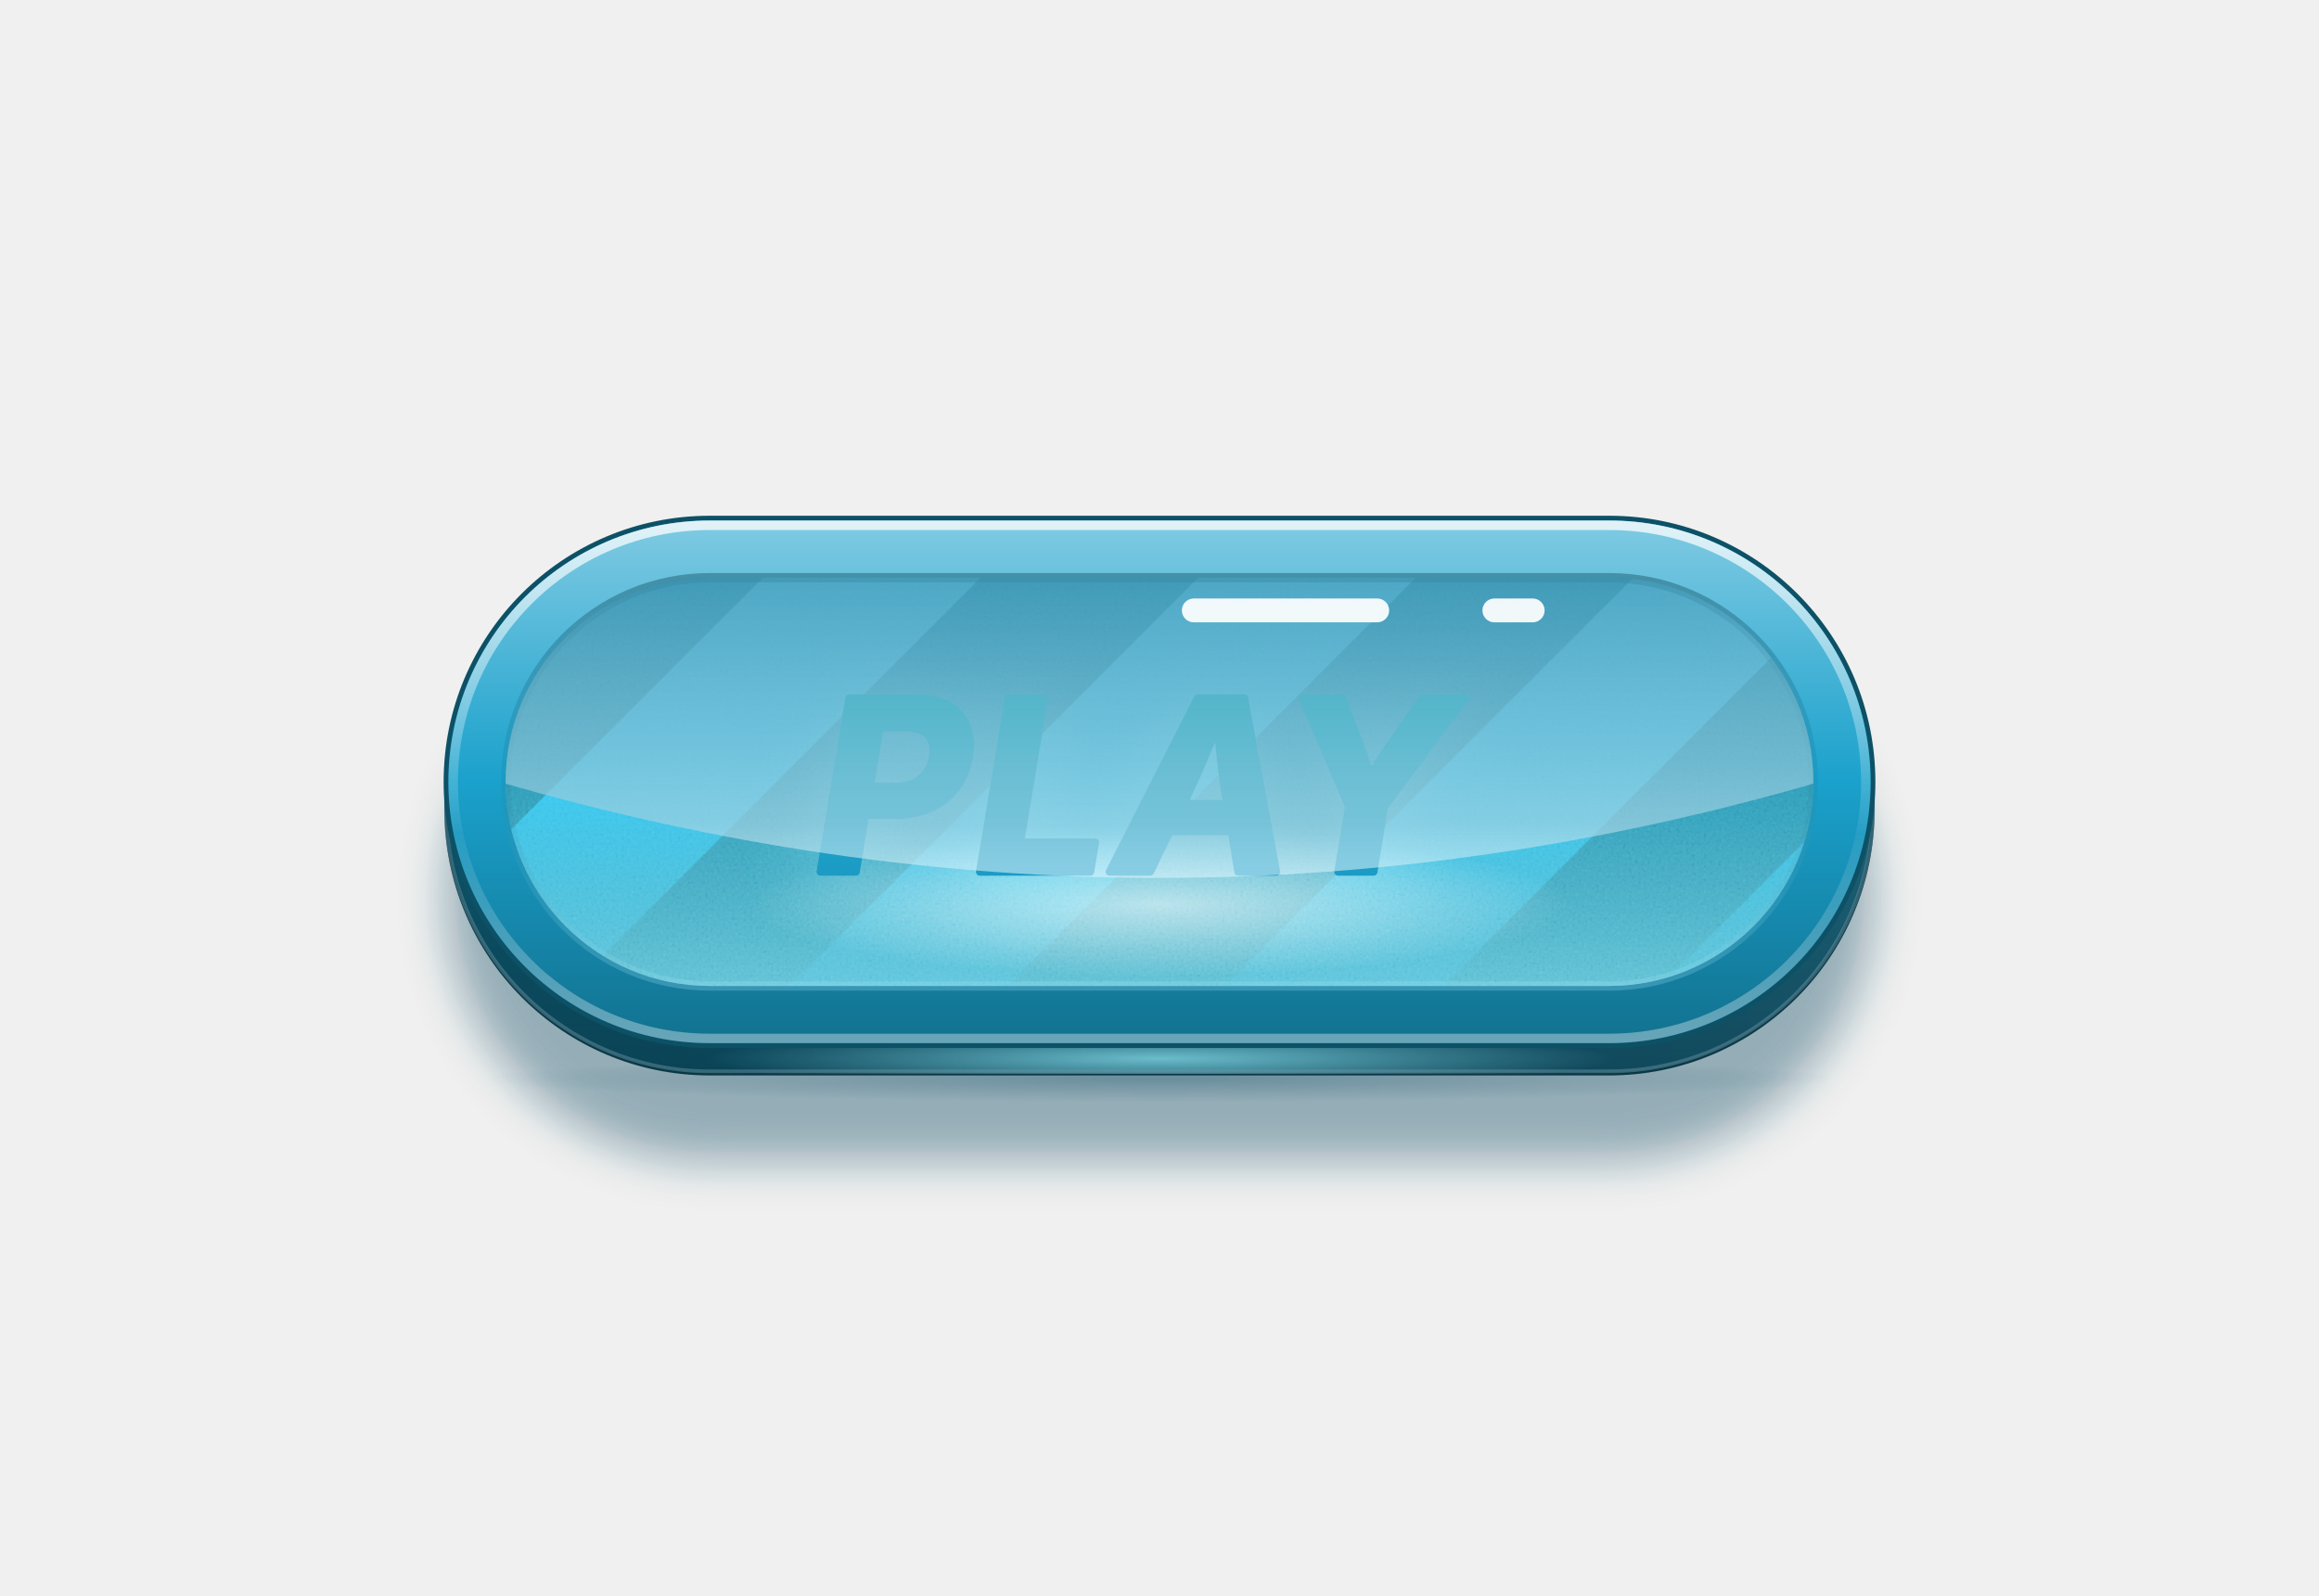
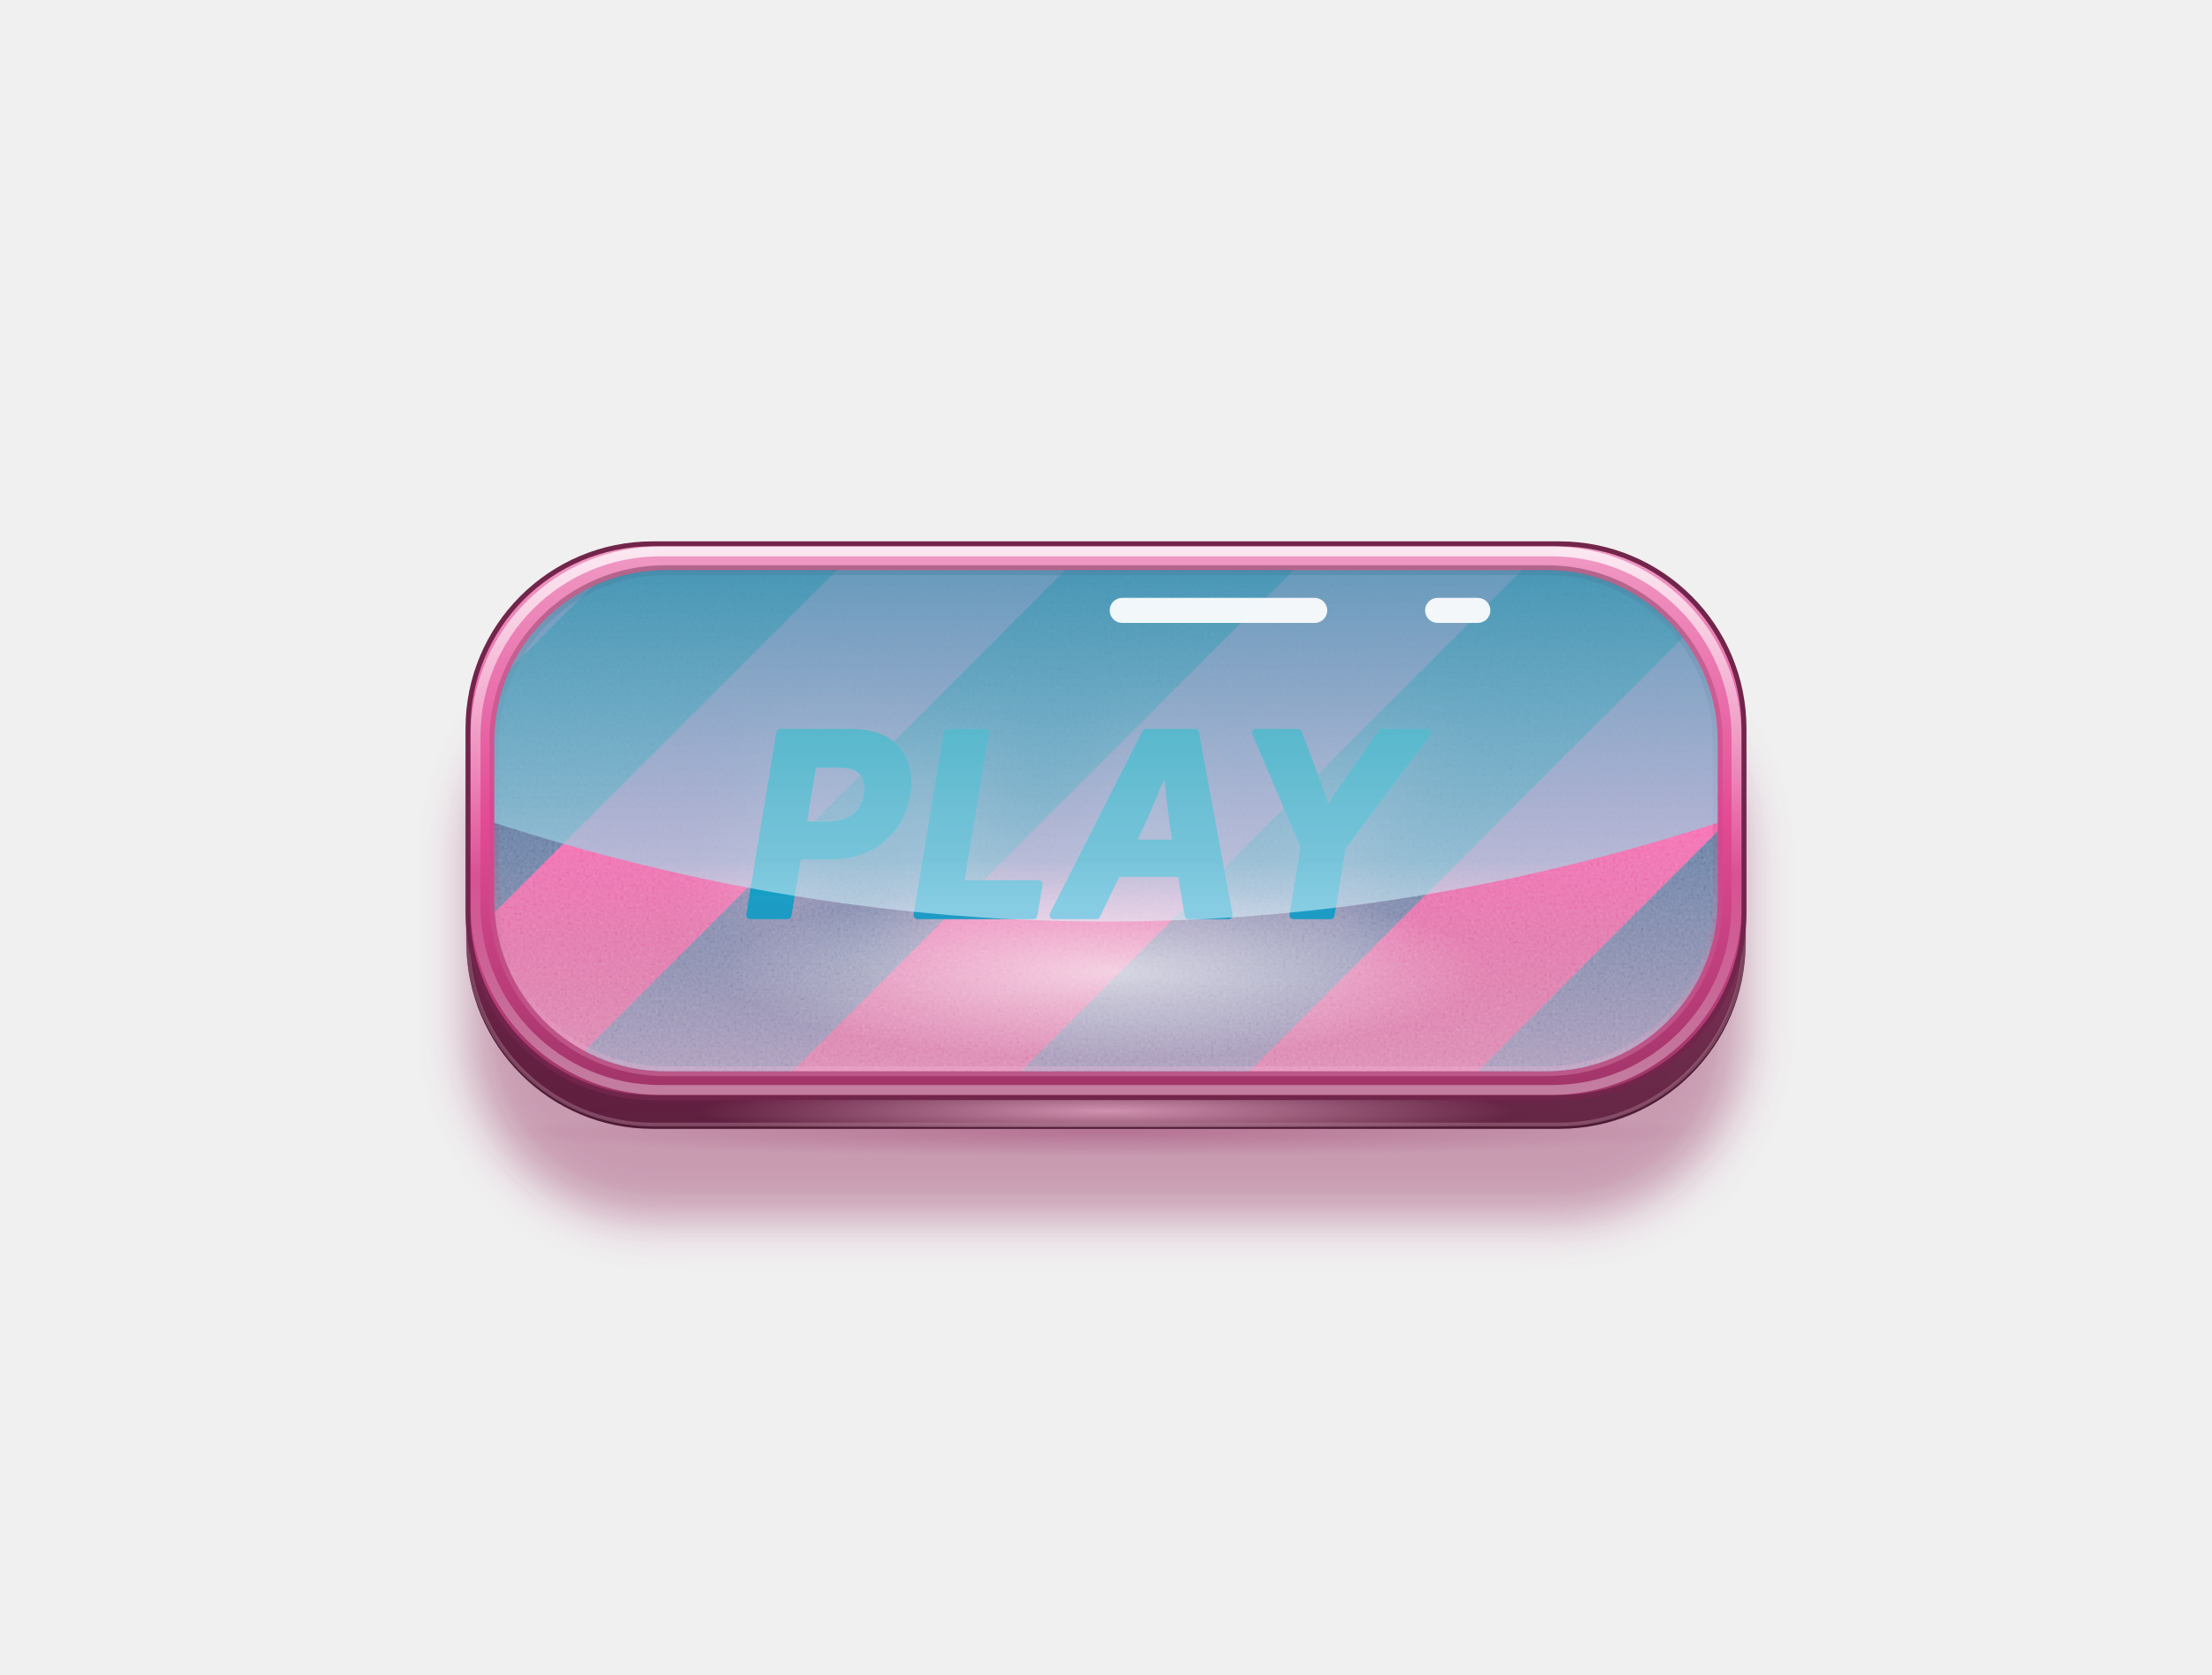
- <svg xmlns="http://www.w3.org/2000/svg" width="738.358" height="508" viewBox="-90 -90 738.358 508" font-family="'Russo One', Inter, sans-serif" data-shell="52.0 75.0 454.4 168.0" role="img" aria-label="PLAY, default state">
+ <svg xmlns="http://www.w3.org/2000/svg" width="671.158" height="508" viewBox="-90 -90 671.158 508" font-family="'Russo One', Inter, sans-serif" data-shell="52.0 75.0 387.2 168.0" role="img" aria-label="PLAY, default state">
  <defs>
    <linearGradient id="b27band" x1="0.500" y1="1.000" x2="0.500" y2="0.000">
-       <stop offset="0" stop-color="#12718f" />
-       <stop offset=".5" stop-color="#1aa1cc" />
-       <stop offset="1" stop-color="#81cbe3" />
+       <stop offset="0" stop-color="#9f3468" />
+       <stop offset=".5" stop-color="#e34a95" />
+       <stop offset="1" stop-color="#f09bc5" />
    </linearGradient>
    <linearGradient id="b27ext" x1="1" y1="0.5" x2="0" y2="0.5">
-       <stop offset="0" stop-color="#1c6178" />
-       <stop offset="0.55" stop-color="#0e576f" />
-       <stop offset="1" stop-color="#0d5369" />
+       <stop offset="0" stop-color="#83355b" />
+       <stop offset="0.55" stop-color="#7b2851" />
+       <stop offset="1" stop-color="#75264d" />
    </linearGradient>
    <linearGradient id="b27extv" x1="0" y1="0" x2="0" y2="1">
-       <stop offset="0.5" stop-color="#062732" stop-opacity="0" />
-       <stop offset="1" stop-color="#062732" stop-opacity="0.38" />
+       <stop offset="0.5" stop-color="#371224" stop-opacity="0" />
+       <stop offset="1" stop-color="#371224" stop-opacity="0.38" />
    </linearGradient>
    <radialGradient id="b27ct">
-       <stop offset="0" stop-color="#0A4A62" stop-opacity="1" />
-       <stop offset="1" stop-color="#0A4A62" stop-opacity="0" />
+       <stop offset="0" stop-color="#8C1D53" stop-opacity="1" />
+       <stop offset="1" stop-color="#8C1D53" stop-opacity="0" />
    </radialGradient>
    <clipPath id="b27ec">
-       <path d="M 136 36 H 422.358 A 84 84 0 0 1 506.358 120 V 120 A 84 84 0 0 1 422.358 204 H 136 A 84 84 0 0 1 52 120 V 120 A 84 84 0 0 1 136 36 Z" transform="translate(0 9.0)" />
+       <path d="M 108 36 H 383.158 A 56 56 0 0 1 439.158 92 V 148 A 56 56 0 0 1 383.158 204 H 108 A 56 56 0 0 1 52 148 V 92 A 56 56 0 0 1 108 36 Z" transform="translate(0 9.0)" />
    </clipPath>
    <radialGradient id="b27eg">
-       <stop offset="0" stop-color="#95f1ff" stop-opacity="1" />
-       <stop offset="1" stop-color="#95f1ff" stop-opacity="0" />
+       <stop offset="0" stop-color="#ffc4e0" stop-opacity="1" />
+       <stop offset="1" stop-color="#ffc4e0" stop-opacity="0" />
    </radialGradient>
    <pattern id="b27pt" width="98.0" height="98.0" patternUnits="userSpaceOnUse" patternTransform="rotate(45)">
      <rect width="49.0" height="98.0" fill="#28879f" />
    </pattern>
    <linearGradient id="b27rim" x1="0.500" y1="1.000" x2="0.500" y2="0.000">
      <stop offset="0" stop-color="#ffffff" stop-opacity="0.45" />
      <stop offset=".4" stop-color="#ffffff" stop-opacity="0.08" />
      <stop offset="1" stop-color="#ffffff" stop-opacity="0.95" />
    </linearGradient>
    <linearGradient id="b27face" x1="0.500" y1="1.000" x2="0.500" y2="0.000">
-       <stop offset="0" stop-color="#2893b1" />
-       <stop offset="0.50" stop-color="#37c8f1" />
-       <stop offset="1" stop-color="#79daf6" />
+       <stop offset="0" stop-color="#b75285" />
+       <stop offset="0.50" stop-color="#f870b5" />
+       <stop offset="1" stop-color="#fa9fcd" />
    </linearGradient>
    <linearGradient id="b27ie" x1="0.500" y1="1.000" x2="0.500" y2="0.000">
-       <stop offset="0" stop-color="rgba(165,230,249,0.55)" />
-       <stop offset=".55" stop-color="rgba(17,105,133,0.35)" />
-       <stop offset="1" stop-color="rgba(11,68,86,0.90)" />
+       <stop offset="0" stop-color="rgba(252,191,222,0.55)" />
+       <stop offset=".55" stop-color="rgba(148,48,97,0.35)" />
+       <stop offset="1" stop-color="rgba(95,31,63,0.90)" />
    </linearGradient>
    <linearGradient id="b27ig" x1="0.500" y1="1.000" x2="0.500" y2="0.000">
-       <stop offset="0" stop-color="#95f1ff" stop-opacity="0.55" />
-       <stop offset="0.55" stop-color="#95f1ff" stop-opacity="0" />
+       <stop offset="0" stop-color="#ffc4e0" stop-opacity="0.55" />
+       <stop offset="0.55" stop-color="#ffc4e0" stop-opacity="0" />
    </linearGradient>
    <linearGradient id="b27gl" x1="0" y1="0" x2="0" y2="1">
      <stop offset="0" stop-color="#3d97b6" stop-opacity="0.78" />
      <stop offset="0.83" stop-color="#9fd1e2" stop-opacity="0.71" />
      <stop offset="1" stop-color="#e1f7ff" stop-opacity="0.55" />
    </linearGradient>
    <radialGradient id="b27sp">
      <stop offset="0" stop-color="#ffffff" stop-opacity="1" />
      <stop offset="0.85" stop-color="#ffffff" stop-opacity="1" />
      <stop offset="0.92" stop-color="#ffffff" stop-opacity="0.50" />
      <stop offset="1" stop-color="#ffffff" stop-opacity="0" />
    </radialGradient>
    <radialGradient id="b27bl">
      <stop offset="0" stop-color="#ffffff" stop-opacity="1" />
      <stop offset="1" stop-color="#ffffff" stop-opacity="0" />
    </radialGradient>
    <linearGradient id="b27tg" x1="0" y1="0" x2="0" y2="1">
      <stop offset="0" stop-color="#0db9c5" />
      <stop offset="1" stop-color="#1b9bc5" />
    </linearGradient>
    <filter id="b27tf" x="-70%" y="-70%" width="240%" height="240%" color-interpolation-filters="sRGB">
      <feDropShadow dx="-0.0" dy="4.5" stdDeviation="0.3" flood-color="#FFFFFF" flood-opacity="0.52" />
      <feDropShadow dx="0.0" dy="-4.5" stdDeviation="0.3" flood-color="#04080E" flood-opacity="0.44" />
-       <feDropShadow dx="0.0" dy="5.7" stdDeviation="1.4" flood-color="#659db3" flood-opacity="0.45" />
-       <feDropShadow dx="0" dy="0" stdDeviation="4.5" flood-color="#8FF0FF" flood-opacity="1.00" />
-       <feDropShadow dx="0" dy="0" stdDeviation="12.0" flood-color="#8FF0FF" flood-opacity="0.60" />
+       <feDropShadow dx="0.0" dy="5.7" stdDeviation="1.4" flood-color="#561836" flood-opacity="0.45" />
+       <feDropShadow dx="0" dy="0" stdDeviation="4.5" flood-color="#FFC1DE" flood-opacity="1.00" />
+       <feDropShadow dx="0" dy="0" stdDeviation="12.0" flood-color="#FFC1DE" flood-opacity="0.60" />
    </filter>
    <clipPath id="b27fc">
-       <path d="M 136 55 H 422.358 A 65 65 0 0 1 487.358 120 V 120 A 65 65 0 0 1 422.358 185 H 136 A 65 65 0 0 1 71 120 V 120 A 65 65 0 0 1 136 55 Z" />
+       <path d="M 111.84 44 H 379.318 A 51.84 51.84 0 0 1 431.158 95.84 V 144.16 A 51.84 51.84 0 0 1 379.318 196 H 111.84 A 51.84 51.84 0 0 1 60 144.16 V 95.84 A 51.84 51.84 0 0 1 111.84 44 Z" />
    </clipPath>
    <clipPath id="b27oc">
-       <path d="M 136 36 H 422.358 A 84 84 0 0 1 506.358 120 V 120 A 84 84 0 0 1 422.358 204 H 136 A 84 84 0 0 1 52 120 V 120 A 84 84 0 0 1 136 36 Z" />
+       <path d="M 108 36 H 383.158 A 56 56 0 0 1 439.158 92 V 148 A 56 56 0 0 1 383.158 204 H 108 A 56 56 0 0 1 52 148 V 92 A 56 56 0 0 1 108 36 Z" />
    </clipPath>
    <filter id="b27sb" x="-40%" y="-40%" width="180%" height="180%">
      <feGaussianBlur stdDeviation="7.0" />
    </filter>
    <filter id="b27nz" x="-5%" y="-5%" width="110%" height="110%">
      <feTurbulence type="fractalNoise" baseFrequency="1.05" numOctaves="2" seed="7" stitchTiles="stitch" />
      <feColorMatrix type="saturate" values="0" />
      <feComponentTransfer>
        <feFuncR type="linear" slope="2.6" intercept="-0.8" />
        <feFuncG type="linear" slope="2.6" intercept="-0.8" />
        <feFuncB type="linear" slope="2.6" intercept="-0.8" />
      </feComponentTransfer>
    </filter>
  </defs>
  <g opacity="1.00" transform="translate(0 39.0)">
    <g id="b27_cast-shadow">
-       <path d="M 136 36 H 422.358 A 84 84 0 0 1 506.358 120 V 120 A 84 84 0 0 1 422.358 204 H 136 A 84 84 0 0 1 52 120 V 120 A 84 84 0 0 1 136 36 Z" transform="translate(-0.0 37.0)" fill="#0A4A62" opacity="0.40" filter="url(#b27sb)" />
+       <path d="M 108 36 H 383.158 A 56 56 0 0 1 439.158 92 V 148 A 56 56 0 0 1 383.158 204 H 108 A 56 56 0 0 1 52 148 V 92 A 56 56 0 0 1 108 36 Z" transform="translate(-0.0 37.0)" fill="#8C1D53" opacity="0.40" filter="url(#b27sb)" />
    </g>
    <g id="b27_contact-shadow">
-       <ellipse cx="279.2" cy="214.5" rx="213.5" ry="7.5" fill="url(#b27ct)" opacity="0.32" />
+       <ellipse cx="245.6" cy="214.5" rx="182.0" ry="7.5" fill="url(#b27ct)" opacity="0.32" />
    </g>
    <g transform="translate(0 0)">
      <g id="b27_extrusion">
        <g>
-           <path d="M 136 36 H 422.358 A 84 84 0 0 1 506.358 120 V 120 A 84 84 0 0 1 422.358 204 H 136 A 84 84 0 0 1 52 120 V 120 A 84 84 0 0 1 136 36 Z" transform="translate(0 2.3)" fill="url(#b27ext)" />
-           <path d="M 136 36 H 422.358 A 84 84 0 0 1 506.358 120 V 120 A 84 84 0 0 1 422.358 204 H 136 A 84 84 0 0 1 52 120 V 120 A 84 84 0 0 1 136 36 Z" transform="translate(0 4.5)" fill="url(#b27ext)" />
-           <path d="M 136 36 H 422.358 A 84 84 0 0 1 506.358 120 V 120 A 84 84 0 0 1 422.358 204 H 136 A 84 84 0 0 1 52 120 V 120 A 84 84 0 0 1 136 36 Z" transform="translate(0 6.8)" fill="url(#b27ext)" />
-           <path d="M 136 36 H 422.358 A 84 84 0 0 1 506.358 120 V 120 A 84 84 0 0 1 422.358 204 H 136 A 84 84 0 0 1 52 120 V 120 A 84 84 0 0 1 136 36 Z" transform="translate(0 9.0)" fill="url(#b27ext)" stroke="#093948" stroke-width="1" />
-           <path d="M 136 36 H 422.358 A 84 84 0 0 1 506.358 120 V 120 A 84 84 0 0 1 422.358 204 H 136 A 84 84 0 0 1 52 120 V 120 A 84 84 0 0 1 136 36 Z" transform="translate(0 9.0)" fill="url(#b27extv)" />
+           <path d="M 108 36 H 383.158 A 56 56 0 0 1 439.158 92 V 148 A 56 56 0 0 1 383.158 204 H 108 A 56 56 0 0 1 52 148 V 92 A 56 56 0 0 1 108 36 Z" transform="translate(0 2.3)" fill="url(#b27ext)" />
+           <path d="M 108 36 H 383.158 A 56 56 0 0 1 439.158 92 V 148 A 56 56 0 0 1 383.158 204 H 108 A 56 56 0 0 1 52 148 V 92 A 56 56 0 0 1 108 36 Z" transform="translate(0 4.5)" fill="url(#b27ext)" />
+           <path d="M 108 36 H 383.158 A 56 56 0 0 1 439.158 92 V 148 A 56 56 0 0 1 383.158 204 H 108 A 56 56 0 0 1 52 148 V 92 A 56 56 0 0 1 108 36 Z" transform="translate(0 6.8)" fill="url(#b27ext)" />
+           <path d="M 108 36 H 383.158 A 56 56 0 0 1 439.158 92 V 148 A 56 56 0 0 1 383.158 204 H 108 A 56 56 0 0 1 52 148 V 92 A 56 56 0 0 1 108 36 Z" transform="translate(0 9.0)" fill="url(#b27ext)" stroke="#501a35" stroke-width="1" />
+           <path d="M 108 36 H 383.158 A 56 56 0 0 1 439.158 92 V 148 A 56 56 0 0 1 383.158 204 H 108 A 56 56 0 0 1 52 148 V 92 A 56 56 0 0 1 108 36 Z" transform="translate(0 9.0)" fill="url(#b27extv)" />
          <g clip-path="url(#b27ec)">
-             <ellipse cx="279.2" cy="208.1" rx="145.4" ry="9.9" fill="url(#b27eg)" opacity="0.69" />
+             <ellipse cx="245.6" cy="208.1" rx="123.9" ry="9.9" fill="url(#b27eg)" opacity="0.69" />
          </g>
-           <path d="M 136 36 H 422.358 A 84 84 0 0 1 506.358 120 V 120 A 84 84 0 0 1 422.358 204 H 136 A 84 84 0 0 1 52 120 V 120 A 84 84 0 0 1 136 36 Z" transform="translate(0 8.2)" fill="none" stroke="#6a97a6" stroke-width="1.2" opacity="0.45" />
+           <path d="M 108 36 H 383.158 A 56 56 0 0 1 439.158 92 V 148 A 56 56 0 0 1 383.158 204 H 108 A 56 56 0 0 1 52 148 V 92 A 56 56 0 0 1 108 36 Z" transform="translate(0 8.2)" fill="none" stroke="#ad7a93" stroke-width="1.2" opacity="0.45" />
        </g>
      </g>
      <g id="b27_shell" opacity="1.00">
-         <path d="M 136 36 H 422.358 A 84 84 0 0 1 506.358 120 V 120 A 84 84 0 0 1 422.358 204 H 136 A 84 84 0 0 1 52 120 V 120 A 84 84 0 0 1 136 36 Z" fill="url(#b27band)" stroke="#0d5166" stroke-width="1.5" />
-         <path d="M 136 38.3 H 422.358 A 81.7 81.7 0 0 1 504.058 120 V 120 A 81.7 81.7 0 0 1 422.358 201.7 H 136 A 81.7 81.7 0 0 1 54.3 120 V 120 A 81.7 81.7 0 0 1 136 38.3 Z" fill="none" stroke="url(#b27rim)" stroke-width="3.0" opacity="0.80" />
+         <path d="M 108 36 H 383.158 A 56 56 0 0 1 439.158 92 V 148 A 56 56 0 0 1 383.158 204 H 108 A 56 56 0 0 1 52 148 V 92 A 56 56 0 0 1 108 36 Z" fill="url(#b27band)" stroke="#72254b" stroke-width="1.5" />
+         <path d="M 110.3 38.3 H 380.858 A 56 56 0 0 1 436.858 94.3 V 145.7 A 56 56 0 0 1 380.858 201.7 H 110.3 A 56 56 0 0 1 54.3 145.7 V 94.3 A 56 56 0 0 1 110.3 38.3 Z" fill="none" stroke="url(#b27rim)" stroke-width="3.0" opacity="0.80" />
      </g>
      <g data-oclip="1" clip-path="url(#b27oc)">
        <g id="b27_face" opacity="1.00">
-           <path d="M 136 55 H 422.358 A 65 65 0 0 1 487.358 120 V 120 A 65 65 0 0 1 422.358 185 H 136 A 65 65 0 0 1 71 120 V 120 A 65 65 0 0 1 136 55 Z" fill="url(#b27face)" />
+           <path d="M 111.84 44 H 379.318 A 51.84 51.84 0 0 1 431.158 95.84 V 144.16 A 51.84 51.84 0 0 1 379.318 196 H 111.84 A 51.84 51.84 0 0 1 60 144.16 V 95.84 A 51.84 51.84 0 0 1 111.84 44 Z" fill="url(#b27face)" />
          <g clip-path="url(#b27fc)">
-             <rect x="51" y="35" width="456.358" height="170" fill="url(#b27pt)" opacity="0.71" />
-             <path d="M 136 55 H 422.358 A 65 65 0 0 1 487.358 120 V 120 A 65 65 0 0 1 422.358 185 H 136 A 65 65 0 0 1 71 120 V 120 A 65 65 0 0 1 136 55 Z" fill="url(#b27ig)" />
-             <ellipse cx="279.2" cy="159.0" rx="130.2" ry="23.0" fill="url(#b27bl)" opacity="0.62" />
-             <rect x="71" y="55" width="416.358" height="130" filter="url(#b27nz)" opacity="0.15" style="mix-blend-mode:overlay" />
+             <rect x="40" y="24" width="411.158" height="192" fill="url(#b27pt)" opacity="0.71" />
+             <path d="M 111.84 44 H 379.318 A 51.84 51.84 0 0 1 431.158 95.84 V 144.16 A 51.84 51.84 0 0 1 379.318 196 H 111.84 A 51.84 51.84 0 0 1 60 144.16 V 95.84 A 51.84 51.84 0 0 1 111.84 44 Z" fill="url(#b27ig)" />
+             <ellipse cx="245.6" cy="165.6" rx="116.1" ry="26.9" fill="url(#b27bl)" opacity="0.62" />
+             <rect x="60" y="44" width="371.158" height="152" filter="url(#b27nz)" opacity="0.15" style="mix-blend-mode:overlay" />
          </g>
-           <path d="M 136 55 H 422.358 A 65 65 0 0 1 487.358 120 V 120 A 65 65 0 0 1 422.358 185 H 136 A 65 65 0 0 1 71 120 V 120 A 65 65 0 0 1 136 55 Z" fill="none" stroke="url(#b27ie)" stroke-width="3.0" opacity="0.45" />
+           <path d="M 111.84 44 H 379.318 A 51.84 51.84 0 0 1 431.158 95.84 V 144.16 A 51.84 51.84 0 0 1 379.318 196 H 111.84 A 51.84 51.84 0 0 1 60 144.16 V 95.84 A 51.84 51.84 0 0 1 111.84 44 Z" fill="none" stroke="url(#b27ie)" stroke-width="3.0" opacity="0.45" />
        </g>
        <g id="b27_content" opacity="1.00">
-           <text x="271.2" y="121.0" font-size="76.0" font-weight="700" font-style="italic" letter-spacing="0.020em" fill="url(#b27tg)" stroke="url(#b27tg)" stroke-width="2.5" stroke-linejoin="round" paint-order="stroke" text-anchor="middle" dominant-baseline="central" filter="url(#b27tf)">PLAY</text>
+           <text x="237.6" y="121.0" font-size="76.0" font-weight="700" font-style="italic" letter-spacing="0.020em" fill="url(#b27tg)" stroke="url(#b27tg)" stroke-width="2.5" stroke-linejoin="round" paint-order="stroke" text-anchor="middle" dominant-baseline="central" filter="url(#b27tf)">PLAY</text>
        </g>
        <g id="b27_gloss" opacity="1.00" clip-path="url(#b27fc)">
-           <path d="M 69 53 H 489.358 V 120.0 Q 279.2 181.2 69 120.0 Z" fill="url(#b27gl)" />
+           <path d="M 58 42 H 433.158 V 120.0 Q 245.6 181.2 58 120.0 Z" fill="url(#b27gl)" />
        </g>
        <g id="b27_specular" opacity="1.00" clip-path="url(#b27fc)">
-           <g transform="rotate(0.0 334.1 65.4)" opacity="0.92">
-             <rect x="286.3" y="61.6" width="66.0" height="7.6" rx="3.8" fill="#ffffff" />
-             <rect x="382.0" y="61.6" width="19.8" height="7.6" rx="3.8" fill="#ffffff" />
+           <g transform="rotate(0.0 294.6 56.2)" opacity="0.92">
+             <rect x="246.7" y="52.4" width="66.0" height="7.6" rx="3.8" fill="#ffffff" />
+             <rect x="342.4" y="52.4" width="19.8" height="7.6" rx="3.8" fill="#ffffff" />
          </g>
        </g>
      </g>
    </g>
  </g>
</svg>
